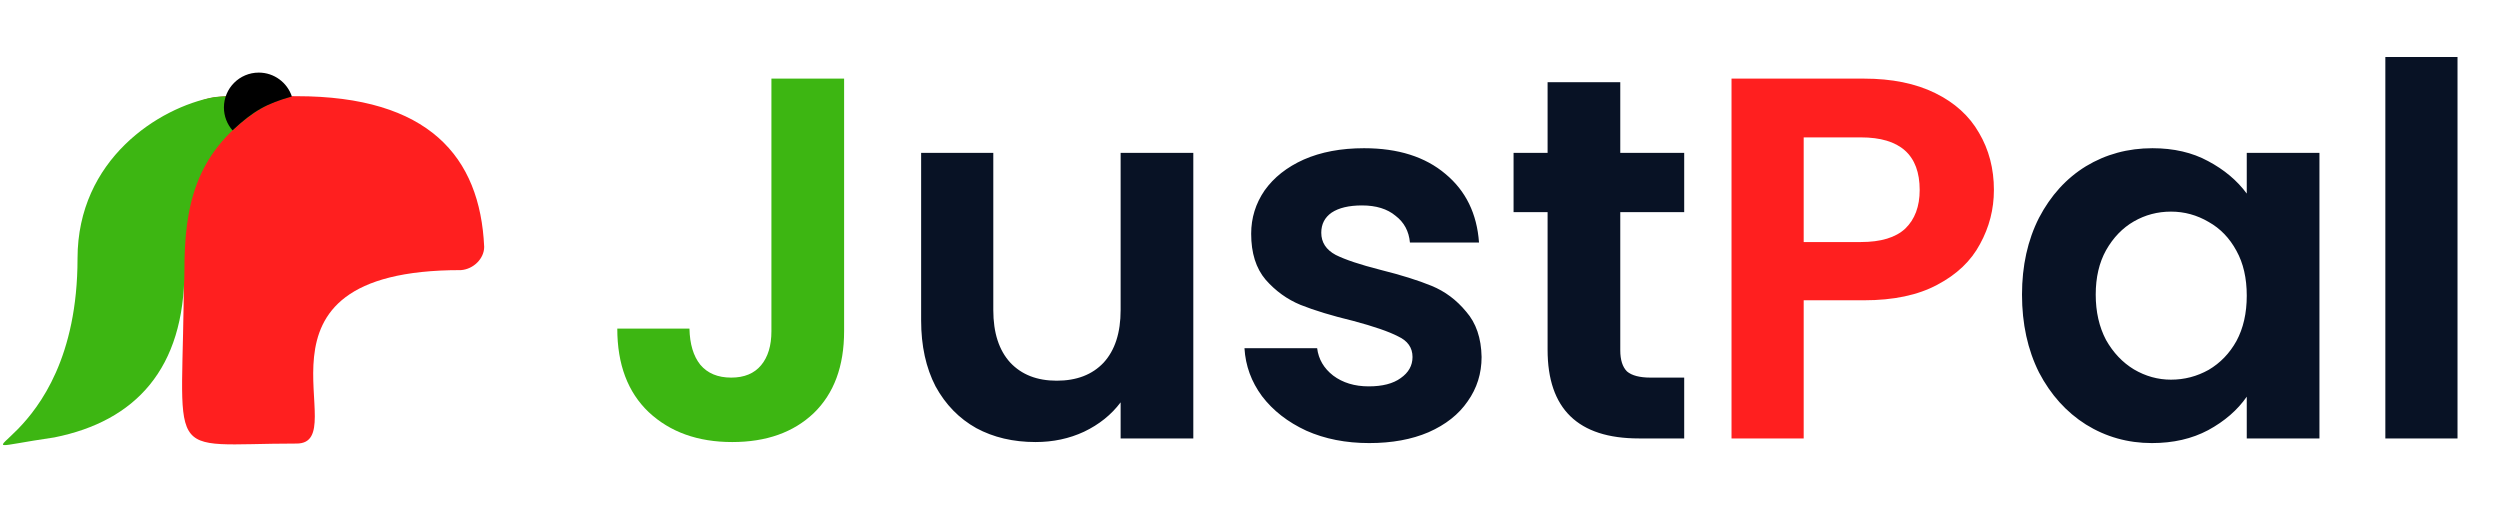
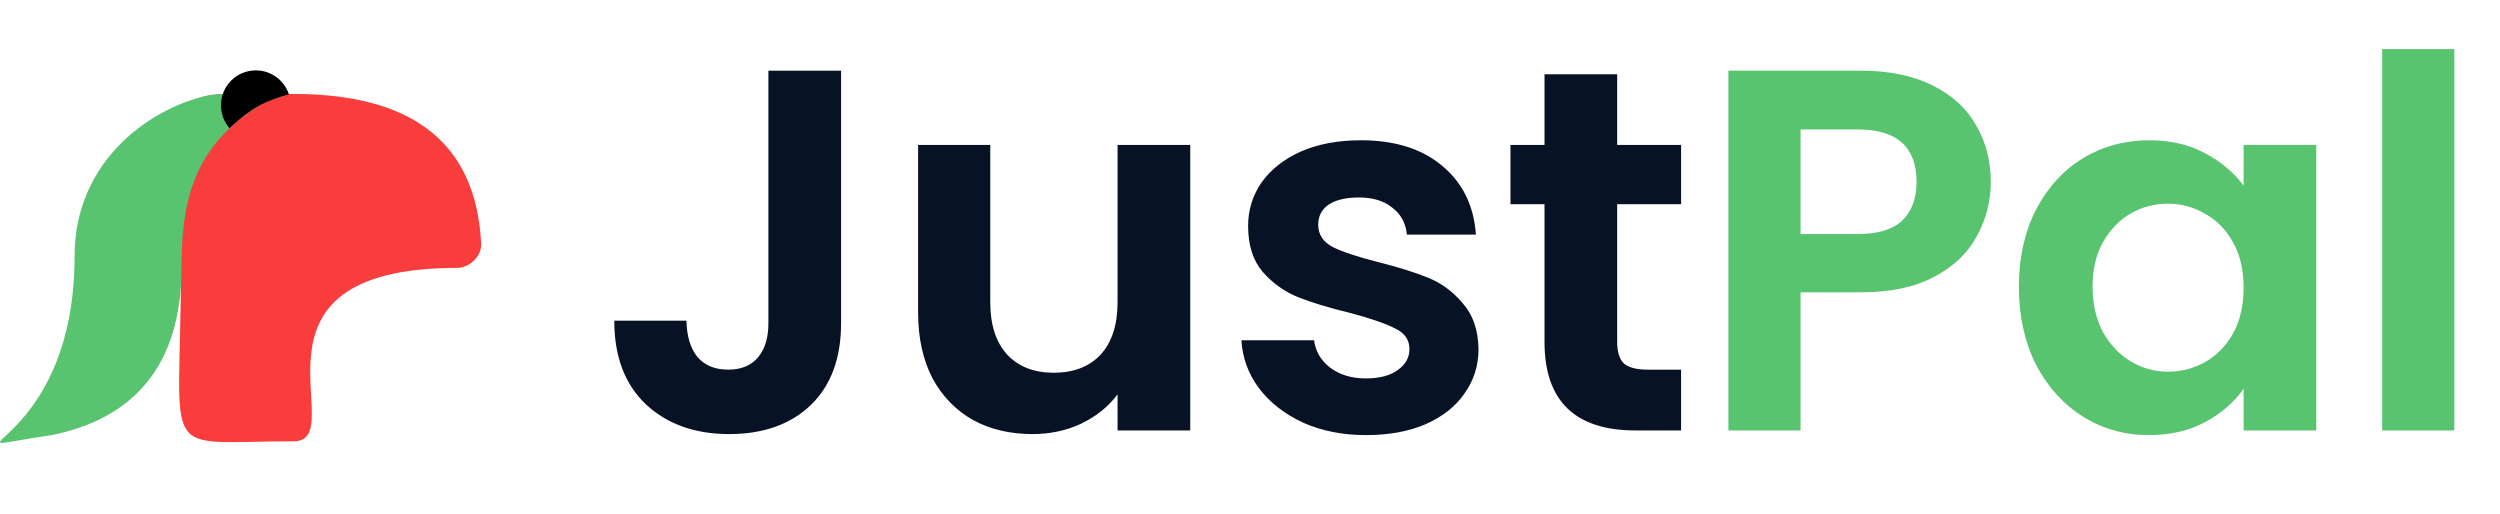
- <svg xmlns="http://www.w3.org/2000/svg" width="536" height="111" viewBox="0 0 536 111" fill="none">
-   <path d="M39.423 57.859C39.423 100.062 34.053 95.097 63.589 95.097C76.406 95.097 49.005 57.859 98.826 57.913C101.54 57.714 103.808 55.422 103.808 52.931C102.934 33.557 91.89 20.622 63.589 20.622C34.053 20.622 39.423 17.143 39.423 57.859Z" fill="#FF1F1F" />
-   <path d="M39.54 57.912C39.54 79.054 29.078 90.296 11.641 93.783C-15.761 97.769 16.623 97.769 16.623 55.421C16.623 34.157 34.059 23.038 45.815 20.839C48.662 20.497 52.353 20.548 53.987 20.548C60.197 20.548 62.456 20.631 62.456 20.631C62.22 20.963 58.635 21.326 54.464 24.225C41.839 33.002 39.54 44.343 39.54 57.912Z" fill="#3DB612" />
-   <path d="M55.482 15.565C51.355 15.565 48.009 18.911 48.009 23.038C48.009 24.919 48.703 26.637 49.85 27.95C54.376 23.725 57.188 22.206 62.578 20.688C61.592 17.712 58.788 15.565 55.482 15.565Z" fill="black" />
-   <path d="M180.976 16.856V71.012C180.976 78.527 178.802 84.385 174.455 88.585C170.108 92.711 164.287 94.774 156.993 94.774C149.625 94.774 143.657 92.637 139.088 88.363C134.594 84.09 132.347 78.122 132.347 70.459H147.819C147.893 73.775 148.667 76.353 150.14 78.195C151.688 80.037 153.898 80.959 156.772 80.959C159.572 80.959 161.708 80.074 163.182 78.306C164.656 76.538 165.392 74.106 165.392 71.012V16.856H180.976Z" fill="#3DB612" />
-   <path d="M255.845 32.771V94H240.262V86.263C238.272 88.916 235.657 91.016 232.415 92.563C229.247 94.037 225.784 94.774 222.026 94.774C217.237 94.774 213 93.779 209.316 91.79C205.632 89.727 202.722 86.743 200.585 82.837C198.522 78.859 197.49 74.143 197.49 68.691V32.771H212.963V66.48C212.963 71.343 214.179 75.101 216.61 77.753C219.042 80.332 222.357 81.622 226.557 81.622C230.831 81.622 234.183 80.332 236.615 77.753C239.046 75.101 240.262 71.343 240.262 66.48V32.771H255.845ZM293.56 94.995C288.55 94.995 284.055 94.111 280.076 92.342C276.098 90.5 272.929 88.032 270.572 84.937C268.287 81.843 267.035 78.416 266.814 74.659H282.397C282.692 77.017 283.834 78.969 285.823 80.516C287.886 82.064 290.428 82.837 293.449 82.837C296.397 82.837 298.681 82.248 300.302 81.069C301.996 79.89 302.844 78.38 302.844 76.538C302.844 74.548 301.812 73.075 299.749 72.117C297.76 71.085 294.555 69.98 290.134 68.801C285.566 67.696 281.808 66.554 278.861 65.375C275.987 64.196 273.482 62.391 271.345 59.959C269.282 57.528 268.251 54.249 268.251 50.123C268.251 46.734 269.208 43.639 271.124 40.839C273.114 38.039 275.913 35.829 279.524 34.208C283.208 32.587 287.518 31.777 292.455 31.777C299.749 31.777 305.57 33.619 309.917 37.303C314.264 40.913 316.659 45.813 317.101 52.002H302.291C302.07 49.571 301.038 47.655 299.196 46.255C297.428 44.781 295.034 44.044 292.013 44.044C289.213 44.044 287.039 44.56 285.492 45.592C284.018 46.623 283.281 48.06 283.281 49.902C283.281 51.965 284.313 53.549 286.376 54.654C288.439 55.686 291.644 56.754 295.991 57.86C300.412 58.965 304.059 60.107 306.933 61.286C309.806 62.465 312.275 64.307 314.338 66.812C316.475 69.243 317.58 72.485 317.653 76.538C317.653 80.074 316.659 83.243 314.669 86.043C312.754 88.842 309.954 91.053 306.27 92.674C302.659 94.221 298.423 94.995 293.56 94.995ZM347.387 45.481V75.101C347.387 77.164 347.866 78.674 348.824 79.632C349.856 80.516 351.55 80.959 353.908 80.959H361.092V94H351.366C338.325 94 331.804 87.663 331.804 74.99V45.481H324.509V32.771H331.804V17.63H347.387V32.771H361.092V45.481H347.387ZM433.518 63.165C433.518 56.975 434.734 51.486 437.165 46.697C439.67 41.908 443.023 38.224 447.223 35.645C451.496 33.066 456.249 31.777 461.48 31.777C466.048 31.777 470.027 32.698 473.416 34.54C476.879 36.382 479.642 38.703 481.705 41.502V32.771H497.289V94H481.705V85.048C479.716 87.921 476.953 90.316 473.416 92.232C469.953 94.074 465.938 94.995 461.369 94.995C456.212 94.995 451.496 93.668 447.223 91.016C443.023 88.363 439.67 84.643 437.165 79.853C434.734 74.99 433.518 69.427 433.518 63.165ZM481.705 63.386C481.705 59.628 480.968 56.423 479.495 53.77C478.021 51.044 476.032 48.981 473.527 47.581C471.021 46.108 468.332 45.371 465.459 45.371C462.585 45.371 459.933 46.071 457.501 47.471C455.07 48.871 453.08 50.934 451.533 53.66C450.059 56.312 449.323 59.481 449.323 63.165C449.323 66.849 450.059 70.091 451.533 72.891C453.08 75.617 455.07 77.717 457.501 79.19C460.006 80.664 462.659 81.401 465.459 81.401C468.332 81.401 471.021 80.701 473.527 79.301C476.032 77.827 478.021 75.764 479.495 73.112C480.968 70.385 481.705 67.143 481.705 63.386ZM526.891 12.214V94H511.418V12.214H526.891Z" fill="#081225" />
-   <path d="M427.494 40.729C427.494 44.855 426.499 48.723 424.51 52.334C422.594 55.944 419.536 58.854 415.336 61.065C411.21 63.275 405.979 64.38 399.642 64.38H386.711V94H371.238V16.856H399.642C405.61 16.856 410.694 17.888 414.894 19.951C419.094 22.014 422.225 24.851 424.288 28.461C426.425 32.071 427.494 36.161 427.494 40.729ZM398.979 51.892C403.253 51.892 406.421 50.934 408.484 49.018C410.547 47.029 411.579 44.266 411.579 40.729C411.579 33.214 407.379 29.456 398.979 29.456H386.711V51.892H398.979Z" fill="#FF1F1F" />
+ <svg xmlns="http://www.w3.org/2000/svg" width="151" height="31" viewBox="0 0 151 31" fill="none">
+   <path d="M10.927 16.165C10.927 28.053 9.414 26.654 17.734 26.654C21.345 26.654 13.626 16.165 27.66 16.18C28.425 16.124 29.063 15.478 29.063 14.776C28.817 9.319 25.706 5.675 17.734 5.675C9.414 5.675 10.927 4.695 10.927 16.165Z" fill="#F93D3D" />
+   <path d="M10.96 16.18C10.96 22.135 8.013 25.302 3.101 26.284C-4.618 27.407 4.504 27.407 4.504 15.478C4.504 9.488 9.416 6.356 12.727 5.736C13.53 5.64 14.569 5.654 15.03 5.654C16.779 5.654 17.415 5.678 17.415 5.678C17.349 5.771 16.339 5.874 15.164 6.69C11.608 9.163 10.96 12.357 10.96 16.18Z" fill="#58C470" />
+   <path d="M15.451 4.251C14.288 4.251 13.346 5.193 13.346 6.356C13.346 6.886 13.541 7.37 13.864 7.74C15.139 6.549 15.931 6.121 17.449 5.694C17.172 4.855 16.382 4.251 15.451 4.251Z" fill="black" />
+   <path d="M50.801 4.269V19.524C50.801 21.641 50.189 23.291 48.964 24.474C47.74 25.637 46.1 26.218 44.045 26.218C41.97 26.218 40.289 25.616 39.002 24.412C37.736 23.208 37.103 21.527 37.103 19.369H41.461C41.482 20.303 41.7 21.029 42.115 21.548C42.551 22.067 43.174 22.326 43.983 22.326C44.772 22.326 45.374 22.077 45.789 21.579C46.204 21.081 46.411 20.396 46.411 19.524V4.269H50.801ZM71.891 8.752V26H67.501V23.821C66.941 24.568 66.204 25.159 65.291 25.595C64.398 26.01 63.423 26.218 62.364 26.218C61.015 26.218 59.822 25.938 58.784 25.377C57.746 24.796 56.927 23.956 56.325 22.856C55.744 21.735 55.453 20.407 55.453 18.871V8.752H59.812V18.248C59.812 19.618 60.154 20.676 60.839 21.424C61.524 22.15 62.458 22.513 63.641 22.513C64.845 22.513 65.789 22.15 66.474 21.424C67.159 20.676 67.501 19.618 67.501 18.248V8.752H71.891ZM82.515 26.28C81.104 26.28 79.838 26.031 78.717 25.533C77.596 25.014 76.704 24.319 76.039 23.447C75.396 22.575 75.043 21.61 74.981 20.552H79.371C79.454 21.216 79.775 21.766 80.336 22.202C80.917 22.638 81.633 22.856 82.484 22.856C83.314 22.856 83.957 22.69 84.414 22.358C84.891 22.025 85.13 21.6 85.13 21.081C85.13 20.521 84.84 20.105 84.258 19.836C83.698 19.545 82.795 19.234 81.55 18.902C80.263 18.59 79.204 18.269 78.374 17.937C77.565 17.605 76.859 17.096 76.257 16.411C75.676 15.726 75.386 14.803 75.386 13.64C75.386 12.686 75.655 11.814 76.195 11.025C76.755 10.236 77.544 9.614 78.561 9.157C79.599 8.701 80.813 8.472 82.204 8.472C84.258 8.472 85.898 8.991 87.123 10.029C88.347 11.046 89.022 12.426 89.146 14.17H84.975C84.912 13.485 84.622 12.945 84.103 12.551C83.605 12.136 82.93 11.928 82.079 11.928C81.29 11.928 80.678 12.073 80.242 12.364C79.827 12.654 79.62 13.059 79.62 13.578C79.62 14.159 79.91 14.605 80.491 14.917C81.073 15.207 81.975 15.508 83.2 15.82C84.445 16.131 85.473 16.453 86.282 16.785C87.091 17.117 87.787 17.636 88.368 18.341C88.97 19.026 89.281 19.939 89.302 21.081C89.302 22.077 89.022 22.97 88.461 23.758C87.922 24.547 87.133 25.17 86.095 25.626C85.078 26.062 83.885 26.28 82.515 26.28ZM97.678 12.333V20.676C97.678 21.257 97.812 21.683 98.082 21.953C98.373 22.202 98.85 22.326 99.514 22.326H101.538V26H98.798C95.125 26 93.288 24.215 93.288 20.645V12.333H91.233V8.752H93.288V4.487H97.678V8.752H101.538V12.333H97.678Z" fill="#081225" />
+   <path d="M120.243 10.994C120.243 12.156 119.963 13.246 119.402 14.263C118.863 15.28 118.001 16.1 116.818 16.722C115.656 17.345 114.182 17.656 112.397 17.656H108.755V26H104.396V4.269H112.397C114.079 4.269 115.511 4.56 116.694 5.141C117.877 5.722 118.759 6.521 119.34 7.538C119.942 8.555 120.243 9.707 120.243 10.994ZM112.211 14.138C113.414 14.138 114.307 13.869 114.888 13.329C115.469 12.769 115.76 11.99 115.76 10.994C115.76 8.877 114.577 7.818 112.211 7.818H108.755V14.138H112.211ZM121.94 17.314C121.94 15.57 122.282 14.024 122.967 12.675C123.673 11.326 124.617 10.288 125.8 9.562C127.004 8.835 128.343 8.472 129.816 8.472C131.103 8.472 132.224 8.732 133.179 9.251C134.154 9.769 134.933 10.423 135.514 11.212V8.752H139.903V26H135.514V23.478C134.953 24.288 134.175 24.962 133.179 25.502C132.203 26.021 131.072 26.28 129.785 26.28C128.332 26.28 127.004 25.907 125.8 25.159C124.617 24.412 123.673 23.364 122.967 22.015C122.282 20.645 121.94 19.078 121.94 17.314ZM135.514 17.376C135.514 16.318 135.306 15.415 134.891 14.668C134.476 13.9 133.916 13.319 133.21 12.924C132.504 12.509 131.747 12.302 130.937 12.302C130.128 12.302 129.381 12.499 128.696 12.893C128.011 13.287 127.45 13.869 127.014 14.637C126.599 15.384 126.392 16.276 126.392 17.314C126.392 18.352 126.599 19.265 127.014 20.054C127.45 20.822 128.011 21.413 128.696 21.828C129.401 22.243 130.149 22.451 130.937 22.451C131.747 22.451 132.504 22.254 133.21 21.859C133.916 21.444 134.476 20.863 134.891 20.116C135.306 19.348 135.514 18.435 135.514 17.376ZM148.242 2.962V26H143.884V2.962H148.242Z" fill="#58C470" />
</svg>
